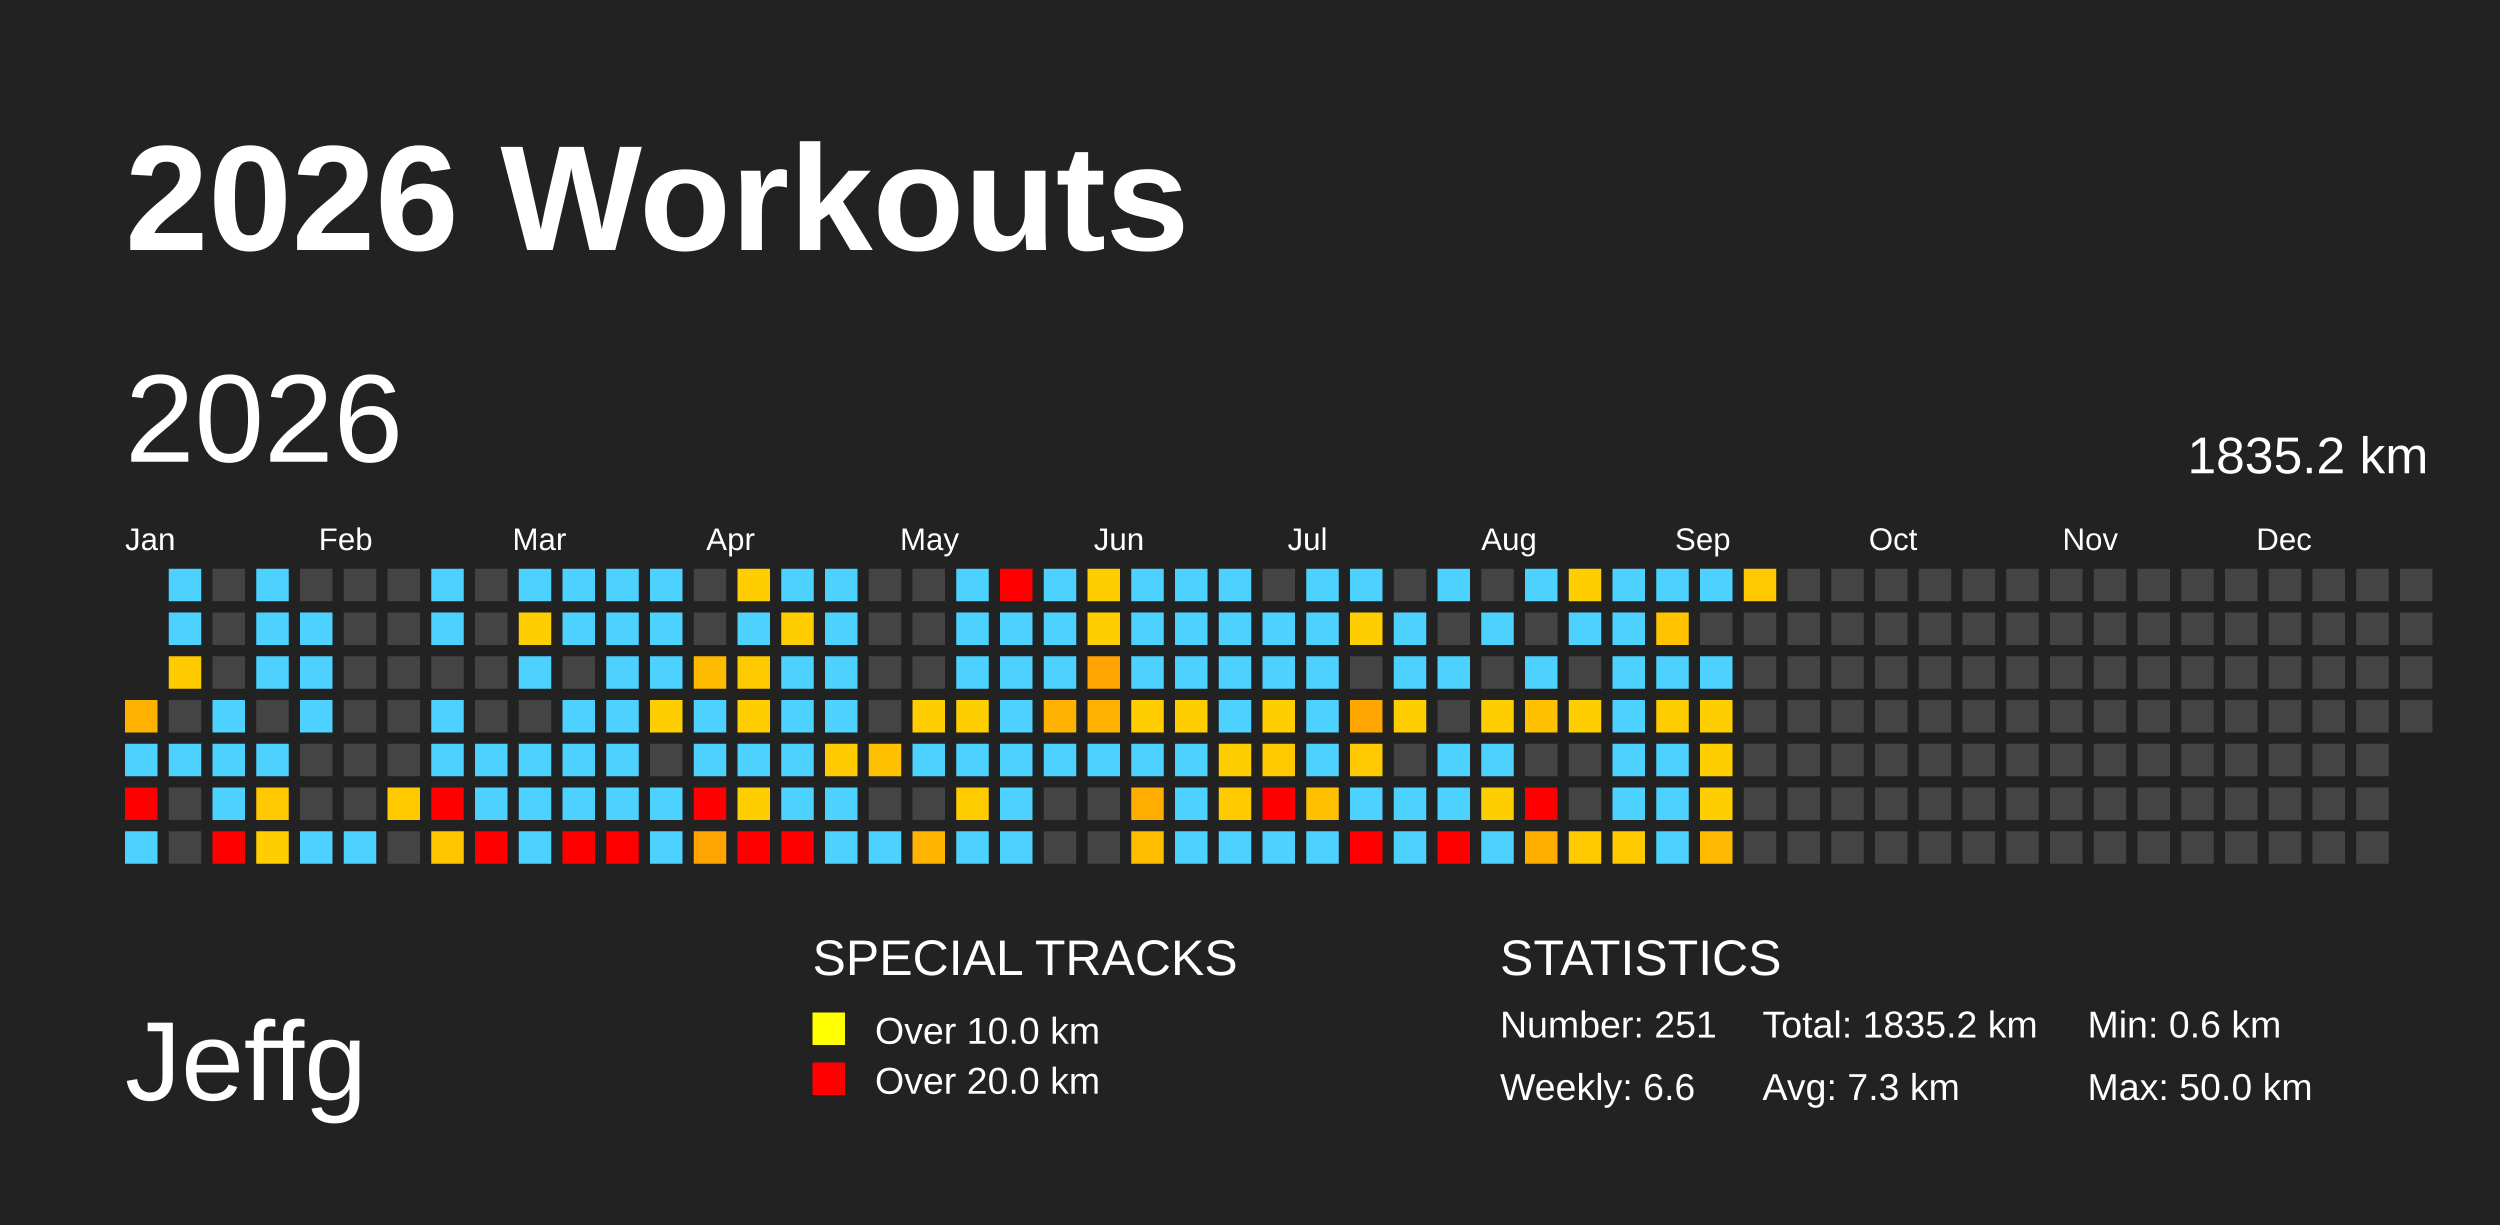
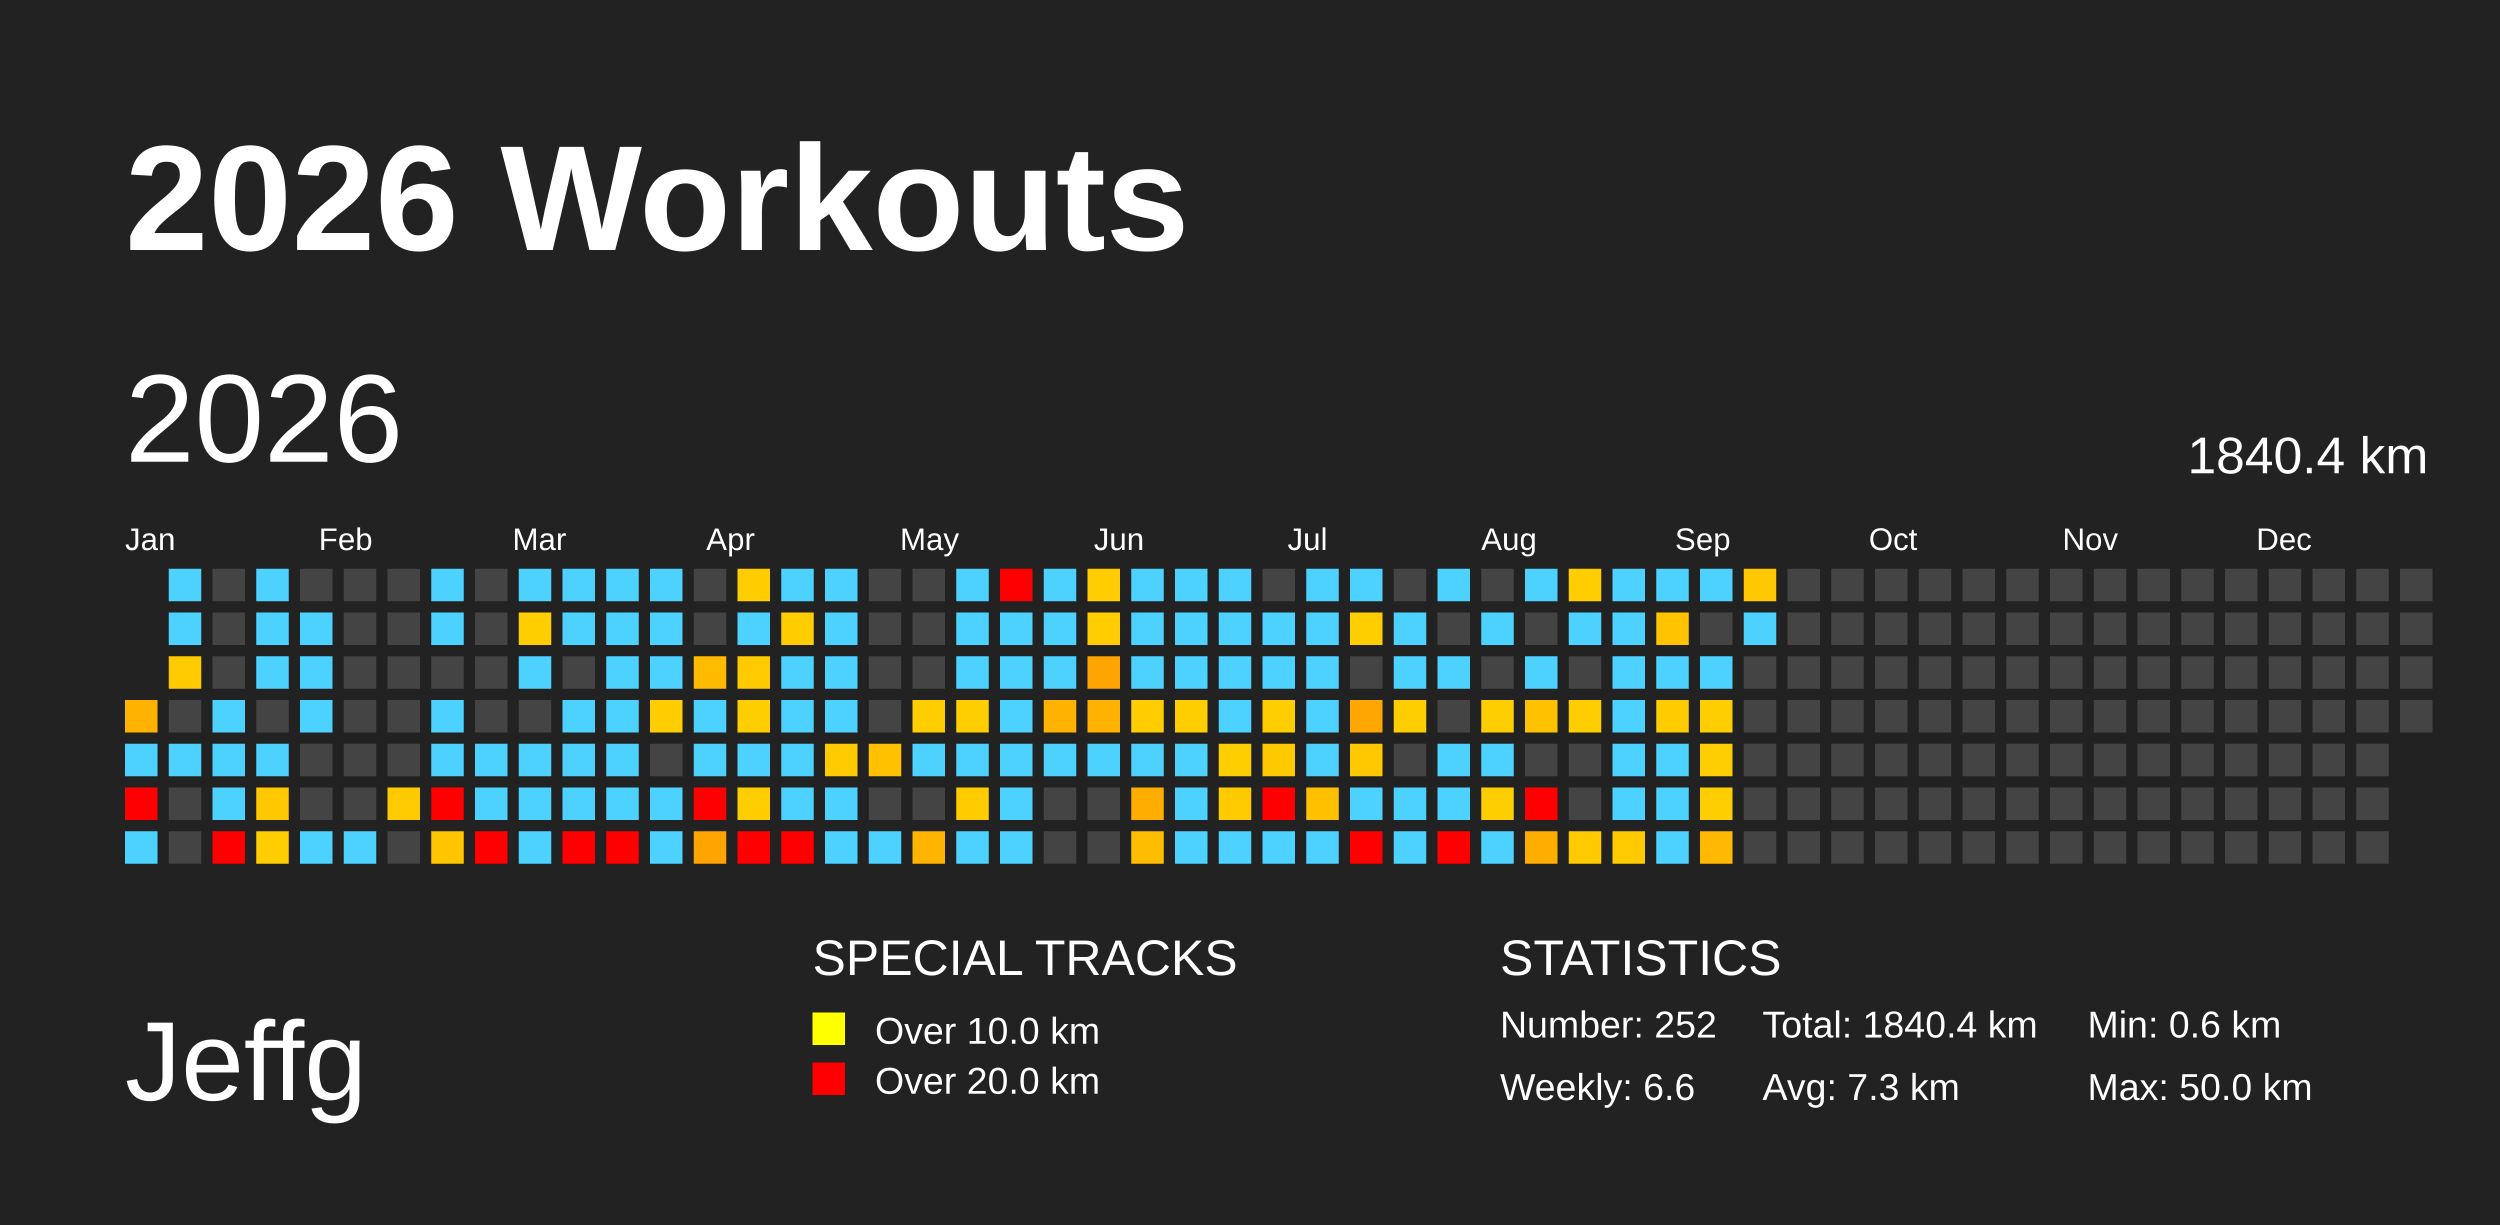
<svg xmlns="http://www.w3.org/2000/svg" baseProfile="full" height="98mm" version="1.1" viewBox="0,0,200,98" width="200mm">
  <defs />
  <rect fill="#222222" height="98" width="200" x="0" y="0" />
  <text fill="#FFFFFF" style="font-size:12px; font-family:Arial; font-weight:bold;" x="10" y="20">2026 Workouts</text>
  <text fill="#FFFFFF" style="font-size:9px; font-family:Arial" x="10" y="88">Jeffg</text>
  <text fill="#FFFFFF" style="font-size:4px; font-family:Arial" x="65" y="78">SPECIAL TRACKS</text>
  <rect fill="yellow" height="2.6" width="2.6" x="65" y="81" />
  <text fill="#FFFFFF" style="font-size:3px; font-family:Arial" x="70" y="83.5">Over 10.0 km</text>
  <rect fill="red" height="2.6" width="2.6" x="65" y="85" />
  <text fill="#FFFFFF" style="font-size:3px; font-family:Arial" x="70" y="87.5">Over 20.0 km</text>
  <text fill="#FFFFFF" style="font-size:4px; font-family:Arial" x="120" y="78">STATISTICS</text>
-   <text fill="#FFFFFF" style="font-size:3px; font-family:Arial" x="120" y="83">Number: 251</text>
+   <text fill="#FFFFFF" style="font-size:3px; font-family:Arial" x="120" y="83">Number: 252</text>
  <text fill="#FFFFFF" style="font-size:3px; font-family:Arial" x="120" y="88">Weekly: 6.6</text>
-   <text fill="#FFFFFF" style="font-size:3px; font-family:Arial" x="141" y="83">Total: 1835.2 km</text>
+   <text fill="#FFFFFF" style="font-size:3px; font-family:Arial" x="141" y="83">Total: 1840.4 km</text>
  <text fill="#FFFFFF" style="font-size:3px; font-family:Arial" x="141" y="88">Avg: 7.3 km</text>
  <text fill="#FFFFFF" style="font-size:3px; font-family:Arial" x="167" y="83">Min: 0.6 km</text>
  <text fill="#FFFFFF" style="font-size:3px; font-family:Arial" x="167" y="88">Max: 50.0 km</text>
  <text dominant-baseline="hanging" fill="#FFFFFF" style="font-size:10.0px; font-family:Arial;" x="10" y="30">2026</text>
-   <text dominant-baseline="hanging" fill="#FFFFFF" style="font-size:4.125px; font-family:Arial;" x="175" y="35">1835.2 km</text>
+   <text dominant-baseline="hanging" fill="#FFFFFF" style="font-size:4.125px; font-family:Arial;" x="175" y="35">1840.4 km</text>
  <text fill="#FFFFFF" style="font-size:2.5px; font-family:Arial" x="10.0" y="44">Jan</text>
  <text fill="#FFFFFF" style="font-size:2.5px; font-family:Arial" x="25.5" y="44">Feb</text>
  <text fill="#FFFFFF" style="font-size:2.5px; font-family:Arial" x="41.0" y="44">Mar</text>
  <text fill="#FFFFFF" style="font-size:2.5px; font-family:Arial" x="56.5" y="44">Apr</text>
  <text fill="#FFFFFF" style="font-size:2.5px; font-family:Arial" x="72.0" y="44">May</text>
  <text fill="#FFFFFF" style="font-size:2.5px; font-family:Arial" x="87.5" y="44">Jun</text>
  <text fill="#FFFFFF" style="font-size:2.5px; font-family:Arial" x="103.0" y="44">Jul</text>
  <text fill="#FFFFFF" style="font-size:2.5px; font-family:Arial" x="118.5" y="44">Aug</text>
  <text fill="#FFFFFF" style="font-size:2.5px; font-family:Arial" x="134.0" y="44">Sep</text>
  <text fill="#FFFFFF" style="font-size:2.5px; font-family:Arial" x="149.5" y="44">Oct</text>
  <text fill="#FFFFFF" style="font-size:2.5px; font-family:Arial" x="165.0" y="44">Nov</text>
  <text fill="#FFFFFF" style="font-size:2.5px; font-family:Arial" x="180.5" y="44">Dec</text>
  <rect fill="#ffb300" height="2.6" width="2.6" x="10.0" y="56.0" />
  <rect fill="#4dd2ff" height="2.6" width="2.6" x="10.0" y="59.5" />
  <rect fill="red" height="2.6" width="2.6" x="10.0" y="63.0" />
  <rect fill="#4dd2ff" height="2.6" width="2.6" x="10.0" y="66.5" />
  <rect fill="#4dd2ff" height="2.6" width="2.6" x="13.5" y="45.5" />
  <rect fill="#4dd2ff" height="2.6" width="2.6" x="13.5" y="49.0" />
  <rect fill="#ffcb00" height="2.6" width="2.6" x="13.5" y="52.5" />
  <rect fill="#444444" height="2.6" width="2.6" x="13.5" y="56.0" />
  <rect fill="#4dd2ff" height="2.6" width="2.6" x="13.5" y="59.5" />
  <rect fill="#444444" height="2.6" width="2.6" x="13.5" y="63.0" />
  <rect fill="#444444" height="2.6" width="2.6" x="13.5" y="66.5" />
  <rect fill="#444444" height="2.6" width="2.6" x="17.0" y="45.5" />
  <rect fill="#444444" height="2.6" width="2.6" x="17.0" y="49.0" />
  <rect fill="#444444" height="2.6" width="2.6" x="17.0" y="52.5" />
  <rect fill="#4dd2ff" height="2.6" width="2.6" x="17.0" y="56.0" />
  <rect fill="#4dd2ff" height="2.6" width="2.6" x="17.0" y="59.5" />
  <rect fill="#4dd2ff" height="2.6" width="2.6" x="17.0" y="63.0" />
  <rect fill="red" height="2.6" width="2.6" x="17.0" y="66.5" />
  <rect fill="#4dd2ff" height="2.6" width="2.6" x="20.5" y="45.5" />
  <rect fill="#4dd2ff" height="2.6" width="2.6" x="20.5" y="49.0" />
  <rect fill="#4dd2ff" height="2.6" width="2.6" x="20.5" y="52.5" />
  <rect fill="#444444" height="2.6" width="2.6" x="20.5" y="56.0" />
  <rect fill="#4dd2ff" height="2.6" width="2.6" x="20.5" y="59.5" />
  <rect fill="#ffc800" height="2.6" width="2.6" x="20.5" y="63.0" />
  <rect fill="#ffcd00" height="2.6" width="2.6" x="20.5" y="66.5" />
  <rect fill="#444444" height="2.6" width="2.6" x="24.0" y="45.5" />
  <rect fill="#4dd2ff" height="2.6" width="2.6" x="24.0" y="49.0" />
  <rect fill="#4dd2ff" height="2.6" width="2.6" x="24.0" y="52.5" />
  <rect fill="#4dd2ff" height="2.6" width="2.6" x="24.0" y="56.0" />
  <rect fill="#444444" height="2.6" width="2.6" x="24.0" y="59.5" />
  <rect fill="#444444" height="2.6" width="2.6" x="24.0" y="63.0" />
  <rect fill="#4dd2ff" height="2.6" width="2.6" x="24.0" y="66.5" />
  <rect fill="#444444" height="2.6" width="2.6" x="27.5" y="45.5" />
  <rect fill="#444444" height="2.6" width="2.6" x="27.5" y="49.0" />
  <rect fill="#444444" height="2.6" width="2.6" x="27.5" y="52.5" />
  <rect fill="#444444" height="2.6" width="2.6" x="27.5" y="56.0" />
  <rect fill="#444444" height="2.6" width="2.6" x="27.5" y="59.5" />
  <rect fill="#444444" height="2.6" width="2.6" x="27.5" y="63.0" />
  <rect fill="#4dd2ff" height="2.6" width="2.6" x="27.5" y="66.5" />
  <rect fill="#444444" height="2.6" width="2.6" x="31.0" y="45.5" />
  <rect fill="#444444" height="2.6" width="2.6" x="31.0" y="49.0" />
  <rect fill="#444444" height="2.6" width="2.6" x="31.0" y="52.5" />
  <rect fill="#444444" height="2.6" width="2.6" x="31.0" y="56.0" />
  <rect fill="#444444" height="2.6" width="2.6" x="31.0" y="59.5" />
  <rect fill="#ffca00" height="2.6" width="2.6" x="31.0" y="63.0" />
  <rect fill="#444444" height="2.6" width="2.6" x="31.0" y="66.5" />
  <rect fill="#4dd2ff" height="2.6" width="2.6" x="34.5" y="45.5" />
  <rect fill="#4dd2ff" height="2.6" width="2.6" x="34.5" y="49.0" />
  <rect fill="#444444" height="2.6" width="2.6" x="34.5" y="52.5" />
  <rect fill="#4dd2ff" height="2.6" width="2.6" x="34.5" y="56.0" />
  <rect fill="#4dd2ff" height="2.6" width="2.6" x="34.5" y="59.5" />
  <rect fill="red" height="2.6" width="2.6" x="34.5" y="63.0" />
  <rect fill="#ffc600" height="2.6" width="2.6" x="34.5" y="66.5" />
  <rect fill="#444444" height="2.6" width="2.6" x="38.0" y="45.5" />
  <rect fill="#444444" height="2.6" width="2.6" x="38.0" y="49.0" />
  <rect fill="#444444" height="2.6" width="2.6" x="38.0" y="52.5" />
  <rect fill="#444444" height="2.6" width="2.6" x="38.0" y="56.0" />
  <rect fill="#4dd2ff" height="2.6" width="2.6" x="38.0" y="59.5" />
  <rect fill="#4dd2ff" height="2.6" width="2.6" x="38.0" y="63.0" />
  <rect fill="red" height="2.6" width="2.6" x="38.0" y="66.5" />
  <rect fill="#4dd2ff" height="2.6" width="2.6" x="41.5" y="45.5" />
  <rect fill="#ffce00" height="2.6" width="2.6" x="41.5" y="49.0" />
  <rect fill="#4dd2ff" height="2.6" width="2.6" x="41.5" y="52.5" />
  <rect fill="#444444" height="2.6" width="2.6" x="41.5" y="56.0" />
  <rect fill="#4dd2ff" height="2.6" width="2.6" x="41.5" y="59.5" />
  <rect fill="#4dd2ff" height="2.6" width="2.6" x="41.5" y="63.0" />
  <rect fill="#4dd2ff" height="2.6" width="2.6" x="41.5" y="66.5" />
  <rect fill="#4dd2ff" height="2.6" width="2.6" x="45.0" y="45.5" />
  <rect fill="#4dd2ff" height="2.6" width="2.6" x="45.0" y="49.0" />
  <rect fill="#444444" height="2.6" width="2.6" x="45.0" y="52.5" />
  <rect fill="#4dd2ff" height="2.6" width="2.6" x="45.0" y="56.0" />
  <rect fill="#4dd2ff" height="2.6" width="2.6" x="45.0" y="59.5" />
  <rect fill="#4dd2ff" height="2.6" width="2.6" x="45.0" y="63.0" />
  <rect fill="red" height="2.6" width="2.6" x="45.0" y="66.5" />
  <rect fill="#4dd2ff" height="2.6" width="2.6" x="48.5" y="45.5" />
  <rect fill="#4dd2ff" height="2.6" width="2.6" x="48.5" y="49.0" />
  <rect fill="#4dd2ff" height="2.6" width="2.6" x="48.5" y="52.5" />
  <rect fill="#4dd2ff" height="2.6" width="2.6" x="48.5" y="56.0" />
  <rect fill="#4dd2ff" height="2.6" width="2.6" x="48.5" y="59.5" />
  <rect fill="#4dd2ff" height="2.6" width="2.6" x="48.5" y="63.0" />
  <rect fill="red" height="2.6" width="2.6" x="48.5" y="66.5" />
  <rect fill="#4dd2ff" height="2.6" width="2.6" x="52.0" y="45.5" />
  <rect fill="#4dd2ff" height="2.6" width="2.6" x="52.0" y="49.0" />
  <rect fill="#4dd2ff" height="2.6" width="2.6" x="52.0" y="52.5" />
  <rect fill="#ffce00" height="2.6" width="2.6" x="52.0" y="56.0" />
  <rect fill="#444444" height="2.6" width="2.6" x="52.0" y="59.5" />
  <rect fill="#4dd2ff" height="2.6" width="2.6" x="52.0" y="63.0" />
  <rect fill="#4dd2ff" height="2.6" width="2.6" x="52.0" y="66.5" />
  <rect fill="#444444" height="2.6" width="2.6" x="55.5" y="45.5" />
  <rect fill="#444444" height="2.6" width="2.6" x="55.5" y="49.0" />
  <rect fill="#ffbb00" height="2.6" width="2.6" x="55.5" y="52.5" />
  <rect fill="#4dd2ff" height="2.6" width="2.6" x="55.5" y="56.0" />
  <rect fill="#4dd2ff" height="2.6" width="2.6" x="55.5" y="59.5" />
  <rect fill="red" height="2.6" width="2.6" x="55.5" y="63.0" />
  <rect fill="#ffa400" height="2.6" width="2.6" x="55.5" y="66.5" />
  <rect fill="#ffcd00" height="2.6" width="2.6" x="59.0" y="45.5" />
  <rect fill="#4dd2ff" height="2.6" width="2.6" x="59.0" y="49.0" />
  <rect fill="#ffcb00" height="2.6" width="2.6" x="59.0" y="52.5" />
  <rect fill="#ffce00" height="2.6" width="2.6" x="59.0" y="56.0" />
  <rect fill="#4dd2ff" height="2.6" width="2.6" x="59.0" y="59.5" />
  <rect fill="#ffce00" height="2.6" width="2.6" x="59.0" y="63.0" />
  <rect fill="red" height="2.6" width="2.6" x="59.0" y="66.5" />
  <rect fill="#4dd2ff" height="2.6" width="2.6" x="62.5" y="45.5" />
  <rect fill="#ffcd00" height="2.6" width="2.6" x="62.5" y="49.0" />
  <rect fill="#4dd2ff" height="2.6" width="2.6" x="62.5" y="52.5" />
  <rect fill="#4dd2ff" height="2.6" width="2.6" x="62.5" y="56.0" />
  <rect fill="#4dd2ff" height="2.6" width="2.6" x="62.5" y="59.5" />
  <rect fill="#4dd2ff" height="2.6" width="2.6" x="62.5" y="63.0" />
  <rect fill="red" height="2.6" width="2.6" x="62.5" y="66.5" />
  <rect fill="#4dd2ff" height="2.6" width="2.6" x="66.0" y="45.5" />
  <rect fill="#4dd2ff" height="2.6" width="2.6" x="66.0" y="49.0" />
  <rect fill="#4dd2ff" height="2.6" width="2.6" x="66.0" y="52.5" />
  <rect fill="#4dd2ff" height="2.6" width="2.6" x="66.0" y="56.0" />
  <rect fill="#ffcb00" height="2.6" width="2.6" x="66.0" y="59.5" />
  <rect fill="#4dd2ff" height="2.6" width="2.6" x="66.0" y="63.0" />
  <rect fill="#4dd2ff" height="2.6" width="2.6" x="66.0" y="66.5" />
  <rect fill="#444444" height="2.6" width="2.6" x="69.5" y="45.5" />
  <rect fill="#444444" height="2.6" width="2.6" x="69.5" y="49.0" />
  <rect fill="#444444" height="2.6" width="2.6" x="69.5" y="52.5" />
  <rect fill="#444444" height="2.6" width="2.6" x="69.5" y="56.0" />
  <rect fill="#ffc100" height="2.6" width="2.6" x="69.5" y="59.5" />
  <rect fill="#444444" height="2.6" width="2.6" x="69.5" y="63.0" />
  <rect fill="#4dd2ff" height="2.6" width="2.6" x="69.5" y="66.5" />
  <rect fill="#444444" height="2.6" width="2.6" x="73.0" y="45.5" />
  <rect fill="#444444" height="2.6" width="2.6" x="73.0" y="49.0" />
  <rect fill="#444444" height="2.6" width="2.6" x="73.0" y="52.5" />
  <rect fill="#ffce00" height="2.6" width="2.6" x="73.0" y="56.0" />
  <rect fill="#4dd2ff" height="2.6" width="2.6" x="73.0" y="59.5" />
  <rect fill="#444444" height="2.6" width="2.6" x="73.0" y="63.0" />
  <rect fill="#ffb400" height="2.6" width="2.6" x="73.0" y="66.5" />
  <rect fill="#4dd2ff" height="2.6" width="2.6" x="76.5" y="45.5" />
  <rect fill="#4dd2ff" height="2.6" width="2.6" x="76.5" y="49.0" />
  <rect fill="#4dd2ff" height="2.6" width="2.6" x="76.5" y="52.5" />
  <rect fill="#ffce00" height="2.6" width="2.6" x="76.5" y="56.0" />
  <rect fill="#4dd2ff" height="2.6" width="2.6" x="76.5" y="59.5" />
  <rect fill="#ffcc00" height="2.6" width="2.6" x="76.5" y="63.0" />
  <rect fill="#4dd2ff" height="2.6" width="2.6" x="76.5" y="66.5" />
  <rect fill="red" height="2.6" width="2.6" x="80.0" y="45.5" />
  <rect fill="#4dd2ff" height="2.6" width="2.6" x="80.0" y="49.0" />
  <rect fill="#4dd2ff" height="2.6" width="2.6" x="80.0" y="52.5" />
  <rect fill="#4dd2ff" height="2.6" width="2.6" x="80.0" y="56.0" />
  <rect fill="#4dd2ff" height="2.6" width="2.6" x="80.0" y="59.5" />
  <rect fill="#4dd2ff" height="2.6" width="2.6" x="80.0" y="63.0" />
  <rect fill="#4dd2ff" height="2.6" width="2.6" x="80.0" y="66.5" />
  <rect fill="#4dd2ff" height="2.6" width="2.6" x="83.5" y="45.5" />
  <rect fill="#4dd2ff" height="2.6" width="2.6" x="83.5" y="49.0" />
  <rect fill="#4dd2ff" height="2.6" width="2.6" x="83.5" y="52.5" />
  <rect fill="#ffb300" height="2.6" width="2.6" x="83.5" y="56.0" />
  <rect fill="#4dd2ff" height="2.6" width="2.6" x="83.5" y="59.5" />
  <rect fill="#444444" height="2.6" width="2.6" x="83.5" y="63.0" />
  <rect fill="#444444" height="2.6" width="2.6" x="83.5" y="66.5" />
  <rect fill="#ffcd00" height="2.6" width="2.6" x="87.0" y="45.5" />
  <rect fill="#ffcd00" height="2.6" width="2.6" x="87.0" y="49.0" />
  <rect fill="#ffa400" height="2.6" width="2.6" x="87.0" y="52.5" />
  <rect fill="#ffb300" height="2.6" width="2.6" x="87.0" y="56.0" />
  <rect fill="#4dd2ff" height="2.6" width="2.6" x="87.0" y="59.5" />
  <rect fill="#444444" height="2.6" width="2.6" x="87.0" y="63.0" />
  <rect fill="#444444" height="2.6" width="2.6" x="87.0" y="66.5" />
  <rect fill="#4dd2ff" height="2.6" width="2.6" x="90.5" y="45.5" />
  <rect fill="#4dd2ff" height="2.6" width="2.6" x="90.5" y="49.0" />
  <rect fill="#4dd2ff" height="2.6" width="2.6" x="90.5" y="52.5" />
  <rect fill="#ffcd00" height="2.6" width="2.6" x="90.5" y="56.0" />
  <rect fill="#4dd2ff" height="2.6" width="2.6" x="90.5" y="59.5" />
  <rect fill="#ffae00" height="2.6" width="2.6" x="90.5" y="63.0" />
  <rect fill="#ffbd00" height="2.6" width="2.6" x="90.5" y="66.5" />
  <rect fill="#4dd2ff" height="2.6" width="2.6" x="94.0" y="45.5" />
  <rect fill="#4dd2ff" height="2.6" width="2.6" x="94.0" y="49.0" />
  <rect fill="#4dd2ff" height="2.6" width="2.6" x="94.0" y="52.5" />
  <rect fill="#ffce00" height="2.6" width="2.6" x="94.0" y="56.0" />
  <rect fill="#4dd2ff" height="2.6" width="2.6" x="94.0" y="59.5" />
  <rect fill="#4dd2ff" height="2.6" width="2.6" x="94.0" y="63.0" />
  <rect fill="#4dd2ff" height="2.6" width="2.6" x="94.0" y="66.5" />
  <rect fill="#4dd2ff" height="2.6" width="2.6" x="97.5" y="45.5" />
  <rect fill="#4dd2ff" height="2.6" width="2.6" x="97.5" y="49.0" />
  <rect fill="#4dd2ff" height="2.6" width="2.6" x="97.5" y="52.5" />
  <rect fill="#4dd2ff" height="2.6" width="2.6" x="97.5" y="56.0" />
  <rect fill="#ffce00" height="2.6" width="2.6" x="97.5" y="59.5" />
  <rect fill="#ffcb00" height="2.6" width="2.6" x="97.5" y="63.0" />
  <rect fill="#4dd2ff" height="2.6" width="2.6" x="97.5" y="66.5" />
  <rect fill="#444444" height="2.6" width="2.6" x="101.0" y="45.5" />
  <rect fill="#4dd2ff" height="2.6" width="2.6" x="101.0" y="49.0" />
  <rect fill="#4dd2ff" height="2.6" width="2.6" x="101.0" y="52.5" />
  <rect fill="#ffce00" height="2.6" width="2.6" x="101.0" y="56.0" />
  <rect fill="#ffc900" height="2.6" width="2.6" x="101.0" y="59.5" />
  <rect fill="red" height="2.6" width="2.6" x="101.0" y="63.0" />
  <rect fill="#4dd2ff" height="2.6" width="2.6" x="101.0" y="66.5" />
  <rect fill="#4dd2ff" height="2.6" width="2.6" x="104.5" y="45.5" />
  <rect fill="#4dd2ff" height="2.6" width="2.6" x="104.5" y="49.0" />
  <rect fill="#4dd2ff" height="2.6" width="2.6" x="104.5" y="52.5" />
  <rect fill="#4dd2ff" height="2.6" width="2.6" x="104.5" y="56.0" />
  <rect fill="#4dd2ff" height="2.6" width="2.6" x="104.5" y="59.5" />
  <rect fill="#ffc000" height="2.6" width="2.6" x="104.5" y="63.0" />
  <rect fill="#4dd2ff" height="2.6" width="2.6" x="104.5" y="66.5" />
  <rect fill="#4dd2ff" height="2.6" width="2.6" x="108.0" y="45.5" />
  <rect fill="#ffce00" height="2.6" width="2.6" x="108.0" y="49.0" />
  <rect fill="#444444" height="2.6" width="2.6" x="108.0" y="52.5" />
  <rect fill="#ffa600" height="2.6" width="2.6" x="108.0" y="56.0" />
  <rect fill="#ffc800" height="2.6" width="2.6" x="108.0" y="59.5" />
  <rect fill="#4dd2ff" height="2.6" width="2.6" x="108.0" y="63.0" />
  <rect fill="red" height="2.6" width="2.6" x="108.0" y="66.5" />
  <rect fill="#444444" height="2.6" width="2.6" x="111.5" y="45.5" />
  <rect fill="#4dd2ff" height="2.6" width="2.6" x="111.5" y="49.0" />
  <rect fill="#4dd2ff" height="2.6" width="2.6" x="111.5" y="52.5" />
  <rect fill="#ffce00" height="2.6" width="2.6" x="111.5" y="56.0" />
  <rect fill="#444444" height="2.6" width="2.6" x="111.5" y="59.5" />
  <rect fill="#4dd2ff" height="2.6" width="2.6" x="111.5" y="63.0" />
  <rect fill="#4dd2ff" height="2.6" width="2.6" x="111.5" y="66.5" />
  <rect fill="#4dd2ff" height="2.6" width="2.6" x="115.0" y="45.5" />
  <rect fill="#444444" height="2.6" width="2.6" x="115.0" y="49.0" />
  <rect fill="#4dd2ff" height="2.6" width="2.6" x="115.0" y="52.5" />
  <rect fill="#444444" height="2.6" width="2.6" x="115.0" y="56.0" />
  <rect fill="#4dd2ff" height="2.6" width="2.6" x="115.0" y="59.5" />
  <rect fill="#4dd2ff" height="2.6" width="2.6" x="115.0" y="63.0" />
  <rect fill="red" height="2.6" width="2.6" x="115.0" y="66.5" />
  <rect fill="#444444" height="2.6" width="2.6" x="118.5" y="45.5" />
  <rect fill="#4dd2ff" height="2.6" width="2.6" x="118.5" y="49.0" />
  <rect fill="#444444" height="2.6" width="2.6" x="118.5" y="52.5" />
  <rect fill="#ffce00" height="2.6" width="2.6" x="118.5" y="56.0" />
  <rect fill="#4dd2ff" height="2.6" width="2.6" x="118.5" y="59.5" />
  <rect fill="#ffce00" height="2.6" width="2.6" x="118.5" y="63.0" />
  <rect fill="#4dd2ff" height="2.6" width="2.6" x="118.5" y="66.5" />
  <rect fill="#4dd2ff" height="2.6" width="2.6" x="122.0" y="45.5" />
  <rect fill="#444444" height="2.6" width="2.6" x="122.0" y="49.0" />
  <rect fill="#4dd2ff" height="2.6" width="2.6" x="122.0" y="52.5" />
  <rect fill="#ffc100" height="2.6" width="2.6" x="122.0" y="56.0" />
  <rect fill="#444444" height="2.6" width="2.6" x="122.0" y="59.5" />
  <rect fill="red" height="2.6" width="2.6" x="122.0" y="63.0" />
  <rect fill="#ffae00" height="2.6" width="2.6" x="122.0" y="66.5" />
  <rect fill="#ffce00" height="2.6" width="2.6" x="125.5" y="45.5" />
  <rect fill="#4dd2ff" height="2.6" width="2.6" x="125.5" y="49.0" />
  <rect fill="#444444" height="2.6" width="2.6" x="125.5" y="52.5" />
  <rect fill="#ffce00" height="2.6" width="2.6" x="125.5" y="56.0" />
  <rect fill="#444444" height="2.6" width="2.6" x="125.5" y="59.5" />
  <rect fill="#444444" height="2.6" width="2.6" x="125.5" y="63.0" />
  <rect fill="#ffcb00" height="2.6" width="2.6" x="125.5" y="66.5" />
  <rect fill="#4dd2ff" height="2.6" width="2.6" x="129.0" y="45.5" />
  <rect fill="#4dd2ff" height="2.6" width="2.6" x="129.0" y="49.0" />
  <rect fill="#4dd2ff" height="2.6" width="2.6" x="129.0" y="52.5" />
  <rect fill="#4dd2ff" height="2.6" width="2.6" x="129.0" y="56.0" />
  <rect fill="#4dd2ff" height="2.6" width="2.6" x="129.0" y="59.5" />
  <rect fill="#4dd2ff" height="2.6" width="2.6" x="129.0" y="63.0" />
  <rect fill="#ffca00" height="2.6" width="2.6" x="129.0" y="66.5" />
  <rect fill="#4dd2ff" height="2.6" width="2.6" x="132.5" y="45.5" />
  <rect fill="#ffc300" height="2.6" width="2.6" x="132.5" y="49.0" />
  <rect fill="#4dd2ff" height="2.6" width="2.6" x="132.5" y="52.5" />
  <rect fill="#ffcc00" height="2.6" width="2.6" x="132.5" y="56.0" />
  <rect fill="#4dd2ff" height="2.6" width="2.6" x="132.5" y="59.5" />
  <rect fill="#4dd2ff" height="2.6" width="2.6" x="132.5" y="63.0" />
  <rect fill="#4dd2ff" height="2.6" width="2.6" x="132.5" y="66.5" />
  <rect fill="#4dd2ff" height="2.6" width="2.6" x="136.0" y="45.5" />
  <rect fill="#444444" height="2.6" width="2.6" x="136.0" y="49.0" />
  <rect fill="#4dd2ff" height="2.6" width="2.6" x="136.0" y="52.5" />
  <rect fill="#ffce00" height="2.6" width="2.6" x="136.0" y="56.0" />
  <rect fill="#ffce00" height="2.6" width="2.6" x="136.0" y="59.5" />
  <rect fill="#ffce00" height="2.6" width="2.6" x="136.0" y="63.0" />
  <rect fill="#ffb900" height="2.6" width="2.6" x="136.0" y="66.5" />
  <rect fill="#ffc800" height="2.6" width="2.6" x="139.5" y="45.5" />
-   <rect fill="#444444" height="2.6" width="2.6" x="139.5" y="49.0" />
+   <rect fill="#4dd2ff" height="2.6" width="2.6" x="139.5" y="49.0" />
  <rect fill="#444444" height="2.6" width="2.6" x="139.5" y="52.5" />
  <rect fill="#444444" height="2.6" width="2.6" x="139.5" y="56.0" />
  <rect fill="#444444" height="2.6" width="2.6" x="139.5" y="59.5" />
  <rect fill="#444444" height="2.6" width="2.6" x="139.5" y="63.0" />
  <rect fill="#444444" height="2.6" width="2.6" x="139.5" y="66.5" />
  <rect fill="#444444" height="2.6" width="2.6" x="143.0" y="45.5" />
  <rect fill="#444444" height="2.6" width="2.6" x="143.0" y="49.0" />
  <rect fill="#444444" height="2.6" width="2.6" x="143.0" y="52.5" />
  <rect fill="#444444" height="2.6" width="2.6" x="143.0" y="56.0" />
  <rect fill="#444444" height="2.6" width="2.6" x="143.0" y="59.5" />
  <rect fill="#444444" height="2.6" width="2.6" x="143.0" y="63.0" />
  <rect fill="#444444" height="2.6" width="2.6" x="143.0" y="66.5" />
  <rect fill="#444444" height="2.6" width="2.6" x="146.5" y="45.5" />
  <rect fill="#444444" height="2.6" width="2.6" x="146.5" y="49.0" />
  <rect fill="#444444" height="2.6" width="2.6" x="146.5" y="52.5" />
  <rect fill="#444444" height="2.6" width="2.6" x="146.5" y="56.0" />
  <rect fill="#444444" height="2.6" width="2.6" x="146.5" y="59.5" />
  <rect fill="#444444" height="2.6" width="2.6" x="146.5" y="63.0" />
  <rect fill="#444444" height="2.6" width="2.6" x="146.5" y="66.5" />
  <rect fill="#444444" height="2.6" width="2.6" x="150.0" y="45.5" />
  <rect fill="#444444" height="2.6" width="2.6" x="150.0" y="49.0" />
  <rect fill="#444444" height="2.6" width="2.6" x="150.0" y="52.5" />
  <rect fill="#444444" height="2.6" width="2.6" x="150.0" y="56.0" />
  <rect fill="#444444" height="2.6" width="2.6" x="150.0" y="59.5" />
  <rect fill="#444444" height="2.6" width="2.6" x="150.0" y="63.0" />
  <rect fill="#444444" height="2.6" width="2.6" x="150.0" y="66.5" />
  <rect fill="#444444" height="2.6" width="2.6" x="153.5" y="45.5" />
  <rect fill="#444444" height="2.6" width="2.6" x="153.5" y="49.0" />
  <rect fill="#444444" height="2.6" width="2.6" x="153.5" y="52.5" />
  <rect fill="#444444" height="2.6" width="2.6" x="153.5" y="56.0" />
  <rect fill="#444444" height="2.6" width="2.6" x="153.5" y="59.5" />
  <rect fill="#444444" height="2.6" width="2.6" x="153.5" y="63.0" />
  <rect fill="#444444" height="2.6" width="2.6" x="153.5" y="66.5" />
  <rect fill="#444444" height="2.6" width="2.6" x="157.0" y="45.5" />
  <rect fill="#444444" height="2.6" width="2.6" x="157.0" y="49.0" />
  <rect fill="#444444" height="2.6" width="2.6" x="157.0" y="52.5" />
  <rect fill="#444444" height="2.6" width="2.6" x="157.0" y="56.0" />
  <rect fill="#444444" height="2.6" width="2.6" x="157.0" y="59.5" />
  <rect fill="#444444" height="2.6" width="2.6" x="157.0" y="63.0" />
  <rect fill="#444444" height="2.6" width="2.6" x="157.0" y="66.5" />
  <rect fill="#444444" height="2.6" width="2.6" x="160.5" y="45.5" />
  <rect fill="#444444" height="2.6" width="2.6" x="160.5" y="49.0" />
  <rect fill="#444444" height="2.6" width="2.6" x="160.5" y="52.5" />
  <rect fill="#444444" height="2.6" width="2.6" x="160.5" y="56.0" />
  <rect fill="#444444" height="2.6" width="2.6" x="160.5" y="59.5" />
  <rect fill="#444444" height="2.6" width="2.6" x="160.5" y="63.0" />
  <rect fill="#444444" height="2.6" width="2.6" x="160.5" y="66.5" />
  <rect fill="#444444" height="2.6" width="2.6" x="164.0" y="45.5" />
  <rect fill="#444444" height="2.6" width="2.6" x="164.0" y="49.0" />
  <rect fill="#444444" height="2.6" width="2.6" x="164.0" y="52.5" />
  <rect fill="#444444" height="2.6" width="2.6" x="164.0" y="56.0" />
  <rect fill="#444444" height="2.6" width="2.6" x="164.0" y="59.5" />
  <rect fill="#444444" height="2.6" width="2.6" x="164.0" y="63.0" />
  <rect fill="#444444" height="2.6" width="2.6" x="164.0" y="66.5" />
  <rect fill="#444444" height="2.6" width="2.6" x="167.5" y="45.5" />
  <rect fill="#444444" height="2.6" width="2.6" x="167.5" y="49.0" />
  <rect fill="#444444" height="2.6" width="2.6" x="167.5" y="52.5" />
  <rect fill="#444444" height="2.6" width="2.6" x="167.5" y="56.0" />
  <rect fill="#444444" height="2.6" width="2.6" x="167.5" y="59.5" />
  <rect fill="#444444" height="2.6" width="2.6" x="167.5" y="63.0" />
  <rect fill="#444444" height="2.6" width="2.6" x="167.5" y="66.5" />
  <rect fill="#444444" height="2.6" width="2.6" x="171.0" y="45.5" />
  <rect fill="#444444" height="2.6" width="2.6" x="171.0" y="49.0" />
  <rect fill="#444444" height="2.6" width="2.6" x="171.0" y="52.5" />
  <rect fill="#444444" height="2.6" width="2.6" x="171.0" y="56.0" />
  <rect fill="#444444" height="2.6" width="2.6" x="171.0" y="59.5" />
  <rect fill="#444444" height="2.6" width="2.6" x="171.0" y="63.0" />
  <rect fill="#444444" height="2.6" width="2.6" x="171.0" y="66.5" />
  <rect fill="#444444" height="2.6" width="2.6" x="174.5" y="45.5" />
  <rect fill="#444444" height="2.6" width="2.6" x="174.5" y="49.0" />
  <rect fill="#444444" height="2.6" width="2.6" x="174.5" y="52.5" />
  <rect fill="#444444" height="2.6" width="2.6" x="174.5" y="56.0" />
  <rect fill="#444444" height="2.6" width="2.6" x="174.5" y="59.5" />
  <rect fill="#444444" height="2.6" width="2.6" x="174.5" y="63.0" />
  <rect fill="#444444" height="2.6" width="2.6" x="174.5" y="66.5" />
  <rect fill="#444444" height="2.6" width="2.6" x="178.0" y="45.5" />
  <rect fill="#444444" height="2.6" width="2.6" x="178.0" y="49.0" />
  <rect fill="#444444" height="2.6" width="2.6" x="178.0" y="52.5" />
  <rect fill="#444444" height="2.6" width="2.6" x="178.0" y="56.0" />
  <rect fill="#444444" height="2.6" width="2.6" x="178.0" y="59.5" />
  <rect fill="#444444" height="2.6" width="2.6" x="178.0" y="63.0" />
  <rect fill="#444444" height="2.6" width="2.6" x="178.0" y="66.5" />
  <rect fill="#444444" height="2.6" width="2.6" x="181.5" y="45.5" />
  <rect fill="#444444" height="2.6" width="2.6" x="181.5" y="49.0" />
  <rect fill="#444444" height="2.6" width="2.6" x="181.5" y="52.5" />
  <rect fill="#444444" height="2.6" width="2.6" x="181.5" y="56.0" />
  <rect fill="#444444" height="2.6" width="2.6" x="181.5" y="59.5" />
  <rect fill="#444444" height="2.6" width="2.6" x="181.5" y="63.0" />
  <rect fill="#444444" height="2.6" width="2.6" x="181.5" y="66.5" />
  <rect fill="#444444" height="2.6" width="2.6" x="185.0" y="45.5" />
  <rect fill="#444444" height="2.6" width="2.6" x="185.0" y="49.0" />
  <rect fill="#444444" height="2.6" width="2.6" x="185.0" y="52.5" />
  <rect fill="#444444" height="2.6" width="2.6" x="185.0" y="56.0" />
  <rect fill="#444444" height="2.6" width="2.6" x="185.0" y="59.5" />
  <rect fill="#444444" height="2.6" width="2.6" x="185.0" y="63.0" />
  <rect fill="#444444" height="2.6" width="2.6" x="185.0" y="66.5" />
  <rect fill="#444444" height="2.6" width="2.6" x="188.5" y="45.5" />
  <rect fill="#444444" height="2.6" width="2.6" x="188.5" y="49.0" />
  <rect fill="#444444" height="2.6" width="2.6" x="188.5" y="52.5" />
  <rect fill="#444444" height="2.6" width="2.6" x="188.5" y="56.0" />
  <rect fill="#444444" height="2.6" width="2.6" x="188.5" y="59.5" />
  <rect fill="#444444" height="2.6" width="2.6" x="188.5" y="63.0" />
  <rect fill="#444444" height="2.6" width="2.6" x="188.5" y="66.5" />
  <rect fill="#444444" height="2.6" width="2.6" x="192.0" y="45.5" />
  <rect fill="#444444" height="2.6" width="2.6" x="192.0" y="49.0" />
  <rect fill="#444444" height="2.6" width="2.6" x="192.0" y="52.5" />
  <rect fill="#444444" height="2.6" width="2.6" x="192.0" y="56.0" />
</svg>
